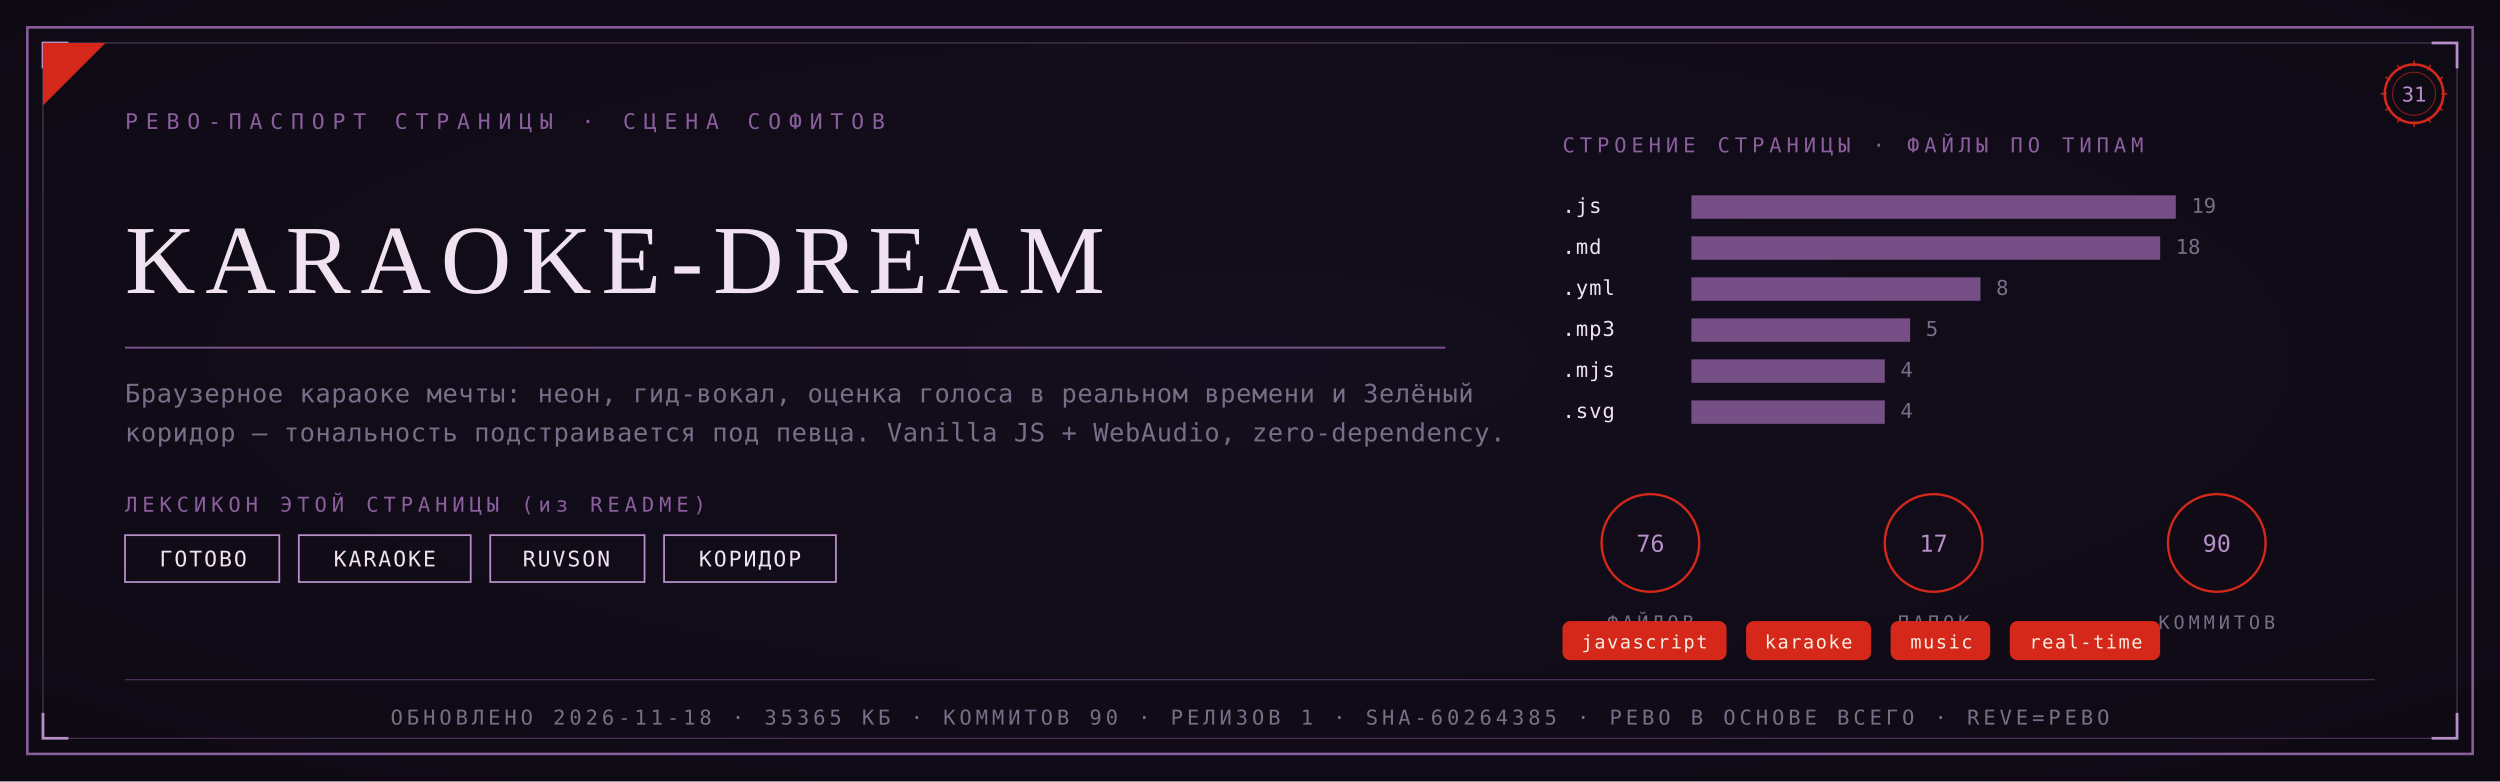
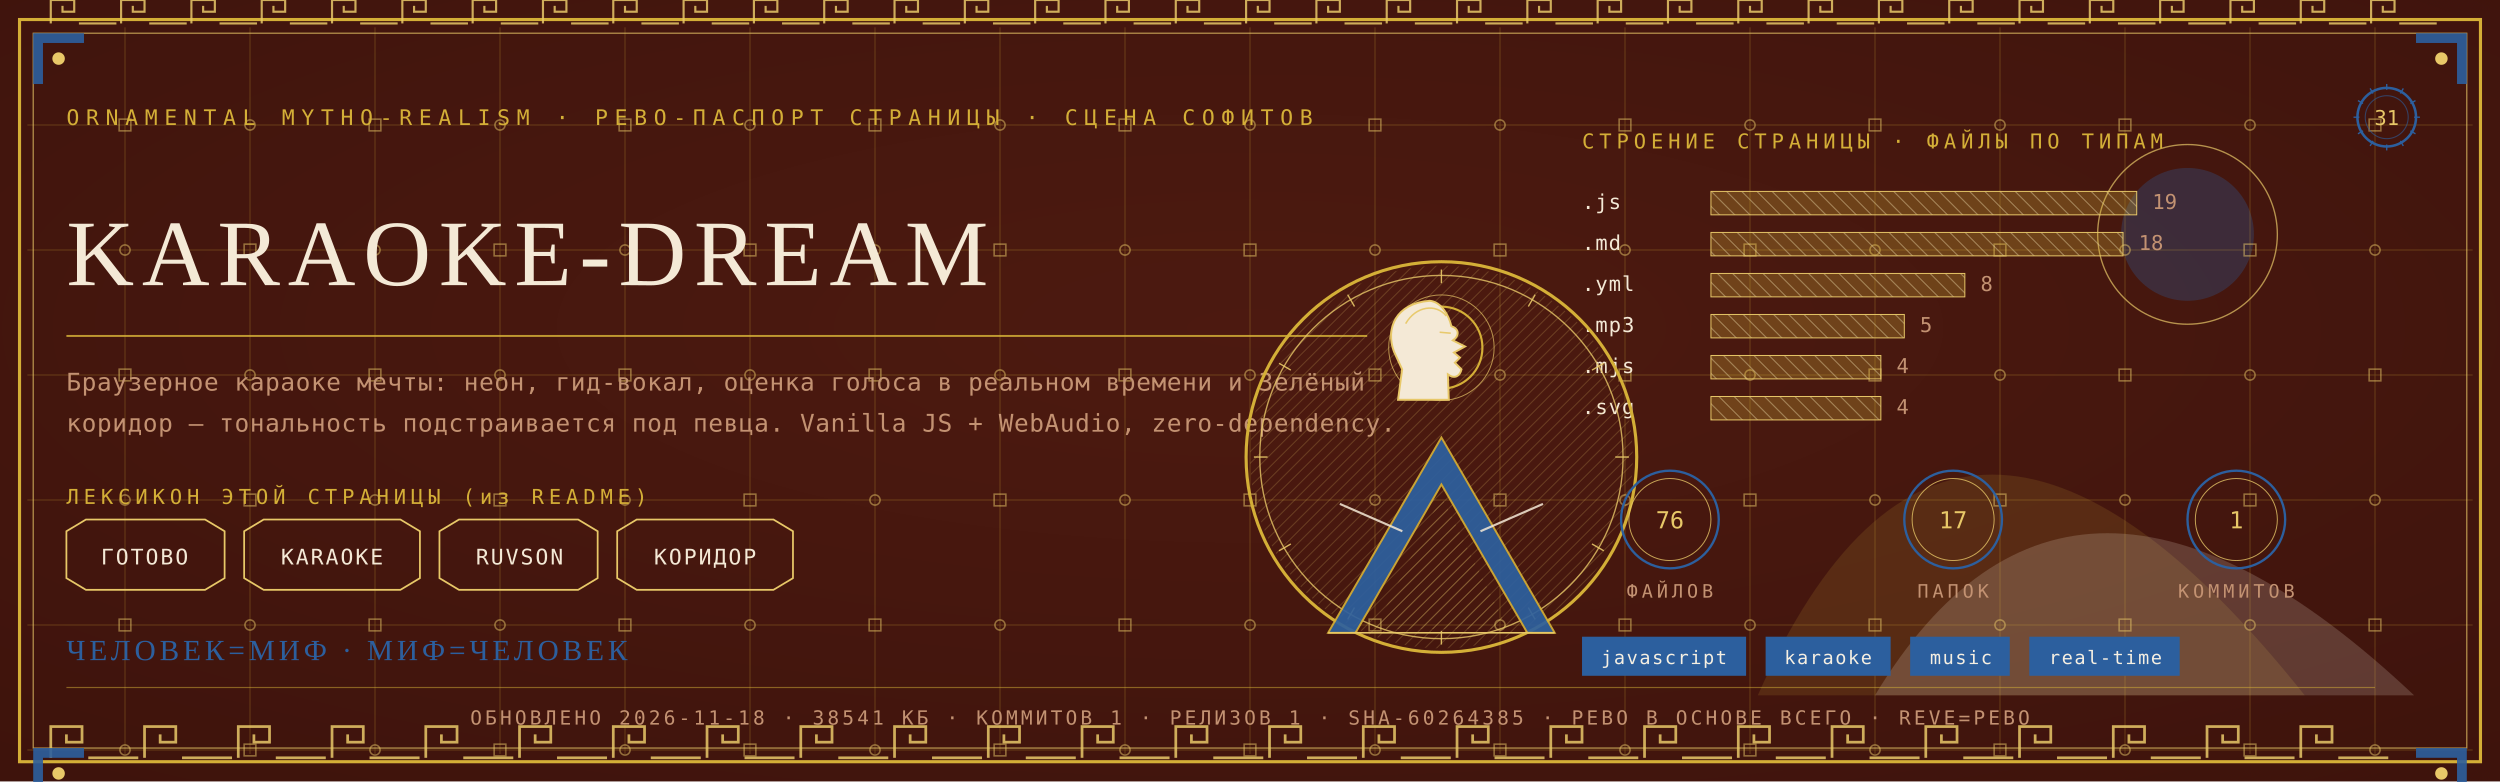
<svg xmlns="http://www.w3.org/2000/svg" viewBox="0 0 1280 400" width="1280" height="400">
  <defs>
-     <radialGradient id="rp31" cx="0.5" cy="0.46" r="1.05">
-       <stop offset="0" stop-color="#140E1E" />
-       <stop offset="1" stop-color="#0B0810" />
+     <radialGradient id="rp31" cx="0.5" cy="0.42" r="1.1">
+       <stop offset="0" stop-color="#4E1A10" />
+       <stop offset="1" stop-color="#38100A" />
    </radialGradient>
+     <pattern id="hatchm" width="4.2" height="4.2" patternUnits="userSpaceOnUse" patternTransform="rotate(45)">
+       <rect width="4.2" height="4.2" fill="none" />
+       <line x1="0" y1="0" x2="0" y2="4.2" stroke="#E8C868" stroke-width="0.5" />
+     </pattern>
+     <pattern id="hatchv" width="5.5" height="5.5" patternUnits="userSpaceOnUse" patternTransform="rotate(-45)">
+       <rect width="5.5" height="5.5" fill="none" />
+       <line x1="0" y1="0" x2="0" y2="5.5" stroke="#F4E9D6" stroke-width="0.5" />
+     </pattern>
  </defs>
-   <rect width="1280" height="400" fill="#0B0810" />
-   <rect width="1280" height="400" fill="url(#rp31)" opacity="0.92" />
-   <rect x="14" y="14" width="1252" height="372" fill="none" stroke="#8B5E9E" stroke-width="1.3" />
-   <rect x="22" y="22" width="1236" height="356" fill="none" stroke="#8B5E9E" stroke-width="0.55" opacity="0.55" />
-   <path d="M 22 35 L 22 22 L 35 22" fill="none" stroke="#B78FC9" stroke-width="1.4" />
-   <path d="M 1258 35 L 1258 22 L 1245 22" fill="none" stroke="#B78FC9" stroke-width="1.4" />
-   <path d="M 22 365 L 22 378 L 35 378" fill="none" stroke="#B78FC9" stroke-width="1.4" />
-   <path d="M 1258 365 L 1258 378 L 1245 378" fill="none" stroke="#B78FC9" stroke-width="1.4" />
-   <path d="M 22 54 L 22 22 L 54 22 Z" fill="#D5281B" />
-   <text x="64" y="66" font-family="'Cascadia Mono', ui-monospace, Consolas, monospace" font-size="11" fill="#8B5E9E" letter-spacing="4">РЕВО-ПАСПОРТ СТРАНИЦЫ · СЦЕНА СОФИТОВ</text>
-   <g transform="translate(1236,48)">
-     <circle r="15" fill="none" stroke="#D5281B" stroke-width="1.3" />
-     <circle r="11" fill="none" stroke="#D5281B" stroke-width="0.55" opacity="0.6" />
-     <text y="4" text-anchor="middle" font-family="'Cascadia Mono', ui-monospace, Consolas, monospace" font-size="10.5" fill="#B78FC9">31</text>
-     <g stroke="#D5281B" stroke-width="0.7">
+   <rect width="1280" height="400" fill="#38100A" />
+   <rect width="1280" height="400" fill="url(#rp31)" opacity="0.94" />
+   <path d="M 900 356 Q 1000 130 1180 356 Z" fill="#D4AF37" opacity="0.14" />
+   <path d="M 960 356 Q 1060 190 1236 356 Z" fill="#F4E9D6" opacity="0.18" />
+   <circle cx="1120" cy="120" r="34" fill="#2C5F9E" opacity="0.30" />
+   <circle cx="1120" cy="120" r="46" fill="none" stroke="#E8C868" stroke-width="0.7" opacity="0.7" />
+   <g stroke="#D4AF37" stroke-width="0.45" opacity="0.30">
+     <line x1="64" y1="14" x2="64" y2="386" />
+     <line x1="128" y1="14" x2="128" y2="386" />
+     <line x1="192" y1="14" x2="192" y2="386" />
+     <line x1="256" y1="14" x2="256" y2="386" />
+     <line x1="320" y1="14" x2="320" y2="386" />
+     <line x1="384" y1="14" x2="384" y2="386" />
+     <line x1="448" y1="14" x2="448" y2="386" />
+     <line x1="512" y1="14" x2="512" y2="386" />
+     <line x1="576" y1="14" x2="576" y2="386" />
+     <line x1="640" y1="14" x2="640" y2="386" />
+     <line x1="704" y1="14" x2="704" y2="386" />
+     <line x1="768" y1="14" x2="768" y2="386" />
+     <line x1="832" y1="14" x2="832" y2="386" />
+     <line x1="896" y1="14" x2="896" y2="386" />
+     <line x1="960" y1="14" x2="960" y2="386" />
+     <line x1="1024" y1="14" x2="1024" y2="386" />
+     <line x1="1088" y1="14" x2="1088" y2="386" />
+     <line x1="1152" y1="14" x2="1152" y2="386" />
+     <line x1="1216" y1="14" x2="1216" y2="386" />
+     <line x1="14" y1="64" x2="1266" y2="64" />
+     <line x1="14" y1="128" x2="1266" y2="128" />
+     <line x1="14" y1="192" x2="1266" y2="192" />
+     <line x1="14" y1="256" x2="1266" y2="256" />
+     <line x1="14" y1="320" x2="1266" y2="320" />
+     <line x1="14" y1="384" x2="1266" y2="384" />
+   </g>
+   <g fill="none" stroke="#E8C868" stroke-width="0.8" opacity="0.5">
+     <rect x="61" y="61" width="6" height="6" />
+     <circle cx="64" cy="128" r="2.6" />
+     <rect x="61" y="189" width="6" height="6" />
+     <circle cx="64" cy="256" r="2.6" />
+     <rect x="61" y="317" width="6" height="6" />
+     <circle cx="64" cy="384" r="2.6" />
+     <circle cx="128" cy="64" r="2.6" />
+     <rect x="125" y="125" width="6" height="6" />
+     <circle cx="128" cy="192" r="2.6" />
+     <rect x="125" y="253" width="6" height="6" />
+     <circle cx="128" cy="320" r="2.6" />
+     <rect x="125" y="381" width="6" height="6" />
+     <rect x="189" y="61" width="6" height="6" />
+     <circle cx="192" cy="128" r="2.6" />
+     <rect x="189" y="189" width="6" height="6" />
+     <circle cx="192" cy="256" r="2.6" />
+     <rect x="189" y="317" width="6" height="6" />
+     <circle cx="192" cy="384" r="2.6" />
+     <circle cx="256" cy="64" r="2.6" />
+     <rect x="253" y="125" width="6" height="6" />
+     <circle cx="256" cy="192" r="2.6" />
+     <rect x="253" y="253" width="6" height="6" />
+     <circle cx="256" cy="320" r="2.6" />
+     <rect x="253" y="381" width="6" height="6" />
+     <rect x="317" y="61" width="6" height="6" />
+     <circle cx="320" cy="128" r="2.6" />
+     <rect x="317" y="189" width="6" height="6" />
+     <circle cx="320" cy="256" r="2.6" />
+     <rect x="317" y="317" width="6" height="6" />
+     <circle cx="320" cy="384" r="2.6" />
+     <circle cx="384" cy="64" r="2.6" />
+     <rect x="381" y="125" width="6" height="6" />
+     <circle cx="384" cy="192" r="2.6" />
+     <rect x="381" y="253" width="6" height="6" />
+     <circle cx="384" cy="320" r="2.6" />
+     <rect x="381" y="381" width="6" height="6" />
+     <rect x="445" y="61" width="6" height="6" />
+     <circle cx="448" cy="128" r="2.6" />
+     <rect x="445" y="189" width="6" height="6" />
+     <circle cx="448" cy="256" r="2.6" />
+     <rect x="445" y="317" width="6" height="6" />
+     <circle cx="448" cy="384" r="2.6" />
+     <circle cx="512" cy="64" r="2.6" />
+     <rect x="509" y="125" width="6" height="6" />
+     <circle cx="512" cy="192" r="2.6" />
+     <rect x="509" y="253" width="6" height="6" />
+     <circle cx="512" cy="320" r="2.6" />
+     <rect x="509" y="381" width="6" height="6" />
+     <rect x="573" y="61" width="6" height="6" />
+     <circle cx="576" cy="128" r="2.6" />
+     <rect x="573" y="189" width="6" height="6" />
+     <circle cx="576" cy="256" r="2.6" />
+     <rect x="573" y="317" width="6" height="6" />
+     <circle cx="576" cy="384" r="2.6" />
+     <circle cx="640" cy="64" r="2.6" />
+     <rect x="637" y="125" width="6" height="6" />
+     <circle cx="640" cy="192" r="2.6" />
+     <rect x="637" y="253" width="6" height="6" />
+     <circle cx="640" cy="320" r="2.6" />
+     <rect x="637" y="381" width="6" height="6" />
+     <rect x="701" y="61" width="6" height="6" />
+     <circle cx="704" cy="128" r="2.6" />
+     <rect x="701" y="189" width="6" height="6" />
+     <circle cx="704" cy="256" r="2.6" />
+     <rect x="701" y="317" width="6" height="6" />
+     <circle cx="704" cy="384" r="2.6" />
+     <circle cx="768" cy="64" r="2.6" />
+     <rect x="765" y="125" width="6" height="6" />
+     <circle cx="768" cy="192" r="2.6" />
+     <rect x="765" y="253" width="6" height="6" />
+     <circle cx="768" cy="320" r="2.6" />
+     <rect x="765" y="381" width="6" height="6" />
+     <rect x="829" y="61" width="6" height="6" />
+     <circle cx="832" cy="128" r="2.6" />
+     <rect x="829" y="189" width="6" height="6" />
+     <circle cx="832" cy="256" r="2.6" />
+     <rect x="829" y="317" width="6" height="6" />
+     <circle cx="832" cy="384" r="2.6" />
+     <circle cx="896" cy="64" r="2.6" />
+     <rect x="893" y="125" width="6" height="6" />
+     <circle cx="896" cy="192" r="2.6" />
+     <rect x="893" y="253" width="6" height="6" />
+     <circle cx="896" cy="320" r="2.6" />
+     <rect x="893" y="381" width="6" height="6" />
+     <rect x="957" y="61" width="6" height="6" />
+     <circle cx="960" cy="128" r="2.6" />
+     <rect x="957" y="189" width="6" height="6" />
+     <circle cx="960" cy="256" r="2.6" />
+     <rect x="957" y="317" width="6" height="6" />
+     <circle cx="960" cy="384" r="2.6" />
+     <circle cx="1024" cy="64" r="2.6" />
+     <rect x="1021" y="125" width="6" height="6" />
+     <circle cx="1024" cy="192" r="2.6" />
+     <rect x="1021" y="253" width="6" height="6" />
+     <circle cx="1024" cy="320" r="2.6" />
+     <rect x="1021" y="381" width="6" height="6" />
+     <rect x="1085" y="61" width="6" height="6" />
+     <circle cx="1088" cy="128" r="2.6" />
+     <rect x="1085" y="189" width="6" height="6" />
+     <circle cx="1088" cy="256" r="2.6" />
+     <rect x="1085" y="317" width="6" height="6" />
+     <circle cx="1088" cy="384" r="2.6" />
+     <circle cx="1152" cy="64" r="2.6" />
+     <rect x="1149" y="125" width="6" height="6" />
+     <circle cx="1152" cy="192" r="2.6" />
+     <rect x="1149" y="253" width="6" height="6" />
+     <circle cx="1152" cy="320" r="2.6" />
+     <rect x="1149" y="381" width="6" height="6" />
+     <rect x="1213" y="61" width="6" height="6" />
+     <circle cx="1216" cy="128" r="2.6" />
+     <rect x="1213" y="189" width="6" height="6" />
+     <circle cx="1216" cy="256" r="2.6" />
+     <rect x="1213" y="317" width="6" height="6" />
+     <circle cx="1216" cy="384" r="2.6" />
+   </g>
+   <rect x="10" y="10" width="1260" height="380" fill="none" stroke="#D4AF37" stroke-width="1.6" />
+   <rect x="17" y="17" width="1246" height="366" fill="none" stroke="#E8C868" stroke-width="0.6" opacity="0.75" />
+   <g fill="none" stroke="#E8C868" stroke-width="1.4" opacity="0.85">
+     <path d="M 26 388 L 26 372 L 42 372 L 42 380.0 L 34.0 380.0 L 34.0 376.0" />
+     <line x1="45.2" y1="388" x2="70.8" y2="388" />
+     <path d="M 74 388 L 74 372 L 90 372 L 90 380.0 L 82.0 380.0 L 82.0 376.0" />
+     <line x1="93.2" y1="388" x2="118.8" y2="388" />
+     <path d="M 122 388 L 122 372 L 138 372 L 138 380.0 L 130.0 380.0 L 130.0 376.0" />
+     <line x1="141.2" y1="388" x2="166.8" y2="388" />
+     <path d="M 170 388 L 170 372 L 186 372 L 186 380.0 L 178.0 380.0 L 178.0 376.0" />
+     <line x1="189.2" y1="388" x2="214.8" y2="388" />
+     <path d="M 218 388 L 218 372 L 234 372 L 234 380.0 L 226.0 380.0 L 226.0 376.0" />
+     <line x1="237.2" y1="388" x2="262.8" y2="388" />
+     <path d="M 266 388 L 266 372 L 282 372 L 282 380.0 L 274.0 380.0 L 274.0 376.0" />
+     <line x1="285.2" y1="388" x2="310.8" y2="388" />
+     <path d="M 314 388 L 314 372 L 330 372 L 330 380.0 L 322.0 380.0 L 322.0 376.0" />
+     <line x1="333.2" y1="388" x2="358.8" y2="388" />
+     <path d="M 362 388 L 362 372 L 378 372 L 378 380.0 L 370.0 380.0 L 370.0 376.0" />
+     <line x1="381.2" y1="388" x2="406.8" y2="388" />
+     <path d="M 410 388 L 410 372 L 426 372 L 426 380.0 L 418.0 380.0 L 418.0 376.0" />
+     <line x1="429.2" y1="388" x2="454.8" y2="388" />
+     <path d="M 458 388 L 458 372 L 474 372 L 474 380.0 L 466.0 380.0 L 466.0 376.0" />
+     <line x1="477.2" y1="388" x2="502.8" y2="388" />
+     <path d="M 506 388 L 506 372 L 522 372 L 522 380.0 L 514.0 380.0 L 514.0 376.0" />
+     <line x1="525.2" y1="388" x2="550.8" y2="388" />
+     <path d="M 554 388 L 554 372 L 570 372 L 570 380.0 L 562.0 380.0 L 562.0 376.0" />
+     <line x1="573.2" y1="388" x2="598.8" y2="388" />
+     <path d="M 602 388 L 602 372 L 618 372 L 618 380.0 L 610.0 380.0 L 610.0 376.0" />
+     <line x1="621.2" y1="388" x2="646.8" y2="388" />
+     <path d="M 650 388 L 650 372 L 666 372 L 666 380.0 L 658.0 380.0 L 658.0 376.0" />
+     <line x1="669.2" y1="388" x2="694.8" y2="388" />
+     <path d="M 698 388 L 698 372 L 714 372 L 714 380.0 L 706.0 380.0 L 706.0 376.0" />
+     <line x1="717.2" y1="388" x2="742.8" y2="388" />
+     <path d="M 746 388 L 746 372 L 762 372 L 762 380.0 L 754.0 380.0 L 754.0 376.0" />
+     <line x1="765.2" y1="388" x2="790.8" y2="388" />
+     <path d="M 794 388 L 794 372 L 810 372 L 810 380.0 L 802.0 380.0 L 802.0 376.0" />
+     <line x1="813.2" y1="388" x2="838.8" y2="388" />
+     <path d="M 842 388 L 842 372 L 858 372 L 858 380.0 L 850.0 380.0 L 850.0 376.0" />
+     <line x1="861.2" y1="388" x2="886.8" y2="388" />
+     <path d="M 890 388 L 890 372 L 906 372 L 906 380.0 L 898.0 380.0 L 898.0 376.0" />
+     <line x1="909.2" y1="388" x2="934.8" y2="388" />
+     <path d="M 938 388 L 938 372 L 954 372 L 954 380.0 L 946.0 380.0 L 946.0 376.0" />
+     <line x1="957.2" y1="388" x2="982.8" y2="388" />
+     <path d="M 986 388 L 986 372 L 1002 372 L 1002 380.0 L 994.0 380.0 L 994.0 376.0" />
+     <line x1="1005.2" y1="388" x2="1030.8" y2="388" />
+     <path d="M 1034 388 L 1034 372 L 1050 372 L 1050 380.0 L 1042.0 380.0 L 1042.0 376.0" />
+     <line x1="1053.2" y1="388" x2="1078.8" y2="388" />
+     <path d="M 1082 388 L 1082 372 L 1098 372 L 1098 380.0 L 1090.0 380.0 L 1090.0 376.0" />
+     <line x1="1101.2" y1="388" x2="1126.8" y2="388" />
+     <path d="M 1130 388 L 1130 372 L 1146 372 L 1146 380.0 L 1138.0 380.0 L 1138.0 376.0" />
+     <line x1="1149.2" y1="388" x2="1174.8" y2="388" />
+     <path d="M 1178 388 L 1178 372 L 1194 372 L 1194 380.0 L 1186.0 380.0 L 1186.0 376.0" />
+     <line x1="1197.2" y1="388" x2="1222.8" y2="388" />
+   </g>
+   <g fill="none" stroke="#E8C868" stroke-width="1.1" opacity="0.85">
+     <path d="M 26 12 L 26 0 L 38 0 L 38 6.0 L 32.0 6.0 L 32.0 3.0" />
+     <line x1="40.4" y1="12" x2="59.6" y2="12" />
+     <path d="M 62 12 L 62 0 L 74 0 L 74 6.0 L 68.0 6.0 L 68.0 3.0" />
+     <line x1="76.4" y1="12" x2="95.6" y2="12" />
+     <path d="M 98 12 L 98 0 L 110 0 L 110 6.0 L 104.0 6.0 L 104.0 3.0" />
+     <line x1="112.4" y1="12" x2="131.6" y2="12" />
+     <path d="M 134 12 L 134 0 L 146 0 L 146 6.0 L 140.0 6.0 L 140.0 3.0" />
+     <line x1="148.4" y1="12" x2="167.6" y2="12" />
+     <path d="M 170 12 L 170 0 L 182 0 L 182 6.0 L 176.0 6.0 L 176.0 3.0" />
+     <line x1="184.4" y1="12" x2="203.6" y2="12" />
+     <path d="M 206 12 L 206 0 L 218 0 L 218 6.0 L 212.0 6.0 L 212.0 3.0" />
+     <line x1="220.4" y1="12" x2="239.6" y2="12" />
+     <path d="M 242 12 L 242 0 L 254 0 L 254 6.0 L 248.0 6.0 L 248.0 3.0" />
+     <line x1="256.4" y1="12" x2="275.6" y2="12" />
+     <path d="M 278 12 L 278 0 L 290 0 L 290 6.0 L 284.0 6.0 L 284.0 3.0" />
+     <line x1="292.4" y1="12" x2="311.6" y2="12" />
+     <path d="M 314 12 L 314 0 L 326 0 L 326 6.0 L 320.0 6.0 L 320.0 3.0" />
+     <line x1="328.4" y1="12" x2="347.6" y2="12" />
+     <path d="M 350 12 L 350 0 L 362 0 L 362 6.0 L 356.0 6.0 L 356.0 3.0" />
+     <line x1="364.4" y1="12" x2="383.6" y2="12" />
+     <path d="M 386 12 L 386 0 L 398 0 L 398 6.0 L 392.0 6.0 L 392.0 3.0" />
+     <line x1="400.4" y1="12" x2="419.6" y2="12" />
+     <path d="M 422 12 L 422 0 L 434 0 L 434 6.0 L 428.0 6.0 L 428.0 3.0" />
+     <line x1="436.4" y1="12" x2="455.6" y2="12" />
+     <path d="M 458 12 L 458 0 L 470 0 L 470 6.0 L 464.0 6.0 L 464.0 3.0" />
+     <line x1="472.4" y1="12" x2="491.6" y2="12" />
+     <path d="M 494 12 L 494 0 L 506 0 L 506 6.0 L 500.0 6.0 L 500.0 3.0" />
+     <line x1="508.4" y1="12" x2="527.6" y2="12" />
+     <path d="M 530 12 L 530 0 L 542 0 L 542 6.0 L 536.0 6.0 L 536.0 3.0" />
+     <line x1="544.4" y1="12" x2="563.6" y2="12" />
+     <path d="M 566 12 L 566 0 L 578 0 L 578 6.0 L 572.0 6.0 L 572.0 3.0" />
+     <line x1="580.4" y1="12" x2="599.6" y2="12" />
+     <path d="M 602 12 L 602 0 L 614 0 L 614 6.0 L 608.0 6.0 L 608.0 3.0" />
+     <line x1="616.4" y1="12" x2="635.6" y2="12" />
+     <path d="M 638 12 L 638 0 L 650 0 L 650 6.0 L 644.0 6.0 L 644.0 3.0" />
+     <line x1="652.4" y1="12" x2="671.6" y2="12" />
+     <path d="M 674 12 L 674 0 L 686 0 L 686 6.0 L 680.0 6.0 L 680.0 3.0" />
+     <line x1="688.4" y1="12" x2="707.6" y2="12" />
+     <path d="M 710 12 L 710 0 L 722 0 L 722 6.0 L 716.0 6.0 L 716.0 3.0" />
+     <line x1="724.4" y1="12" x2="743.6" y2="12" />
+     <path d="M 746 12 L 746 0 L 758 0 L 758 6.0 L 752.0 6.0 L 752.0 3.0" />
+     <line x1="760.4" y1="12" x2="779.6" y2="12" />
+     <path d="M 782 12 L 782 0 L 794 0 L 794 6.0 L 788.0 6.0 L 788.0 3.0" />
+     <line x1="796.4" y1="12" x2="815.6" y2="12" />
+     <path d="M 818 12 L 818 0 L 830 0 L 830 6.0 L 824.0 6.0 L 824.0 3.0" />
+     <line x1="832.4" y1="12" x2="851.6" y2="12" />
+     <path d="M 854 12 L 854 0 L 866 0 L 866 6.0 L 860.0 6.0 L 860.0 3.0" />
+     <line x1="868.4" y1="12" x2="887.6" y2="12" />
+     <path d="M 890 12 L 890 0 L 902 0 L 902 6.0 L 896.0 6.0 L 896.0 3.0" />
+     <line x1="904.4" y1="12" x2="923.6" y2="12" />
+     <path d="M 926 12 L 926 0 L 938 0 L 938 6.0 L 932.0 6.0 L 932.0 3.0" />
+     <line x1="940.4" y1="12" x2="959.6" y2="12" />
+     <path d="M 962 12 L 962 0 L 974 0 L 974 6.0 L 968.0 6.0 L 968.0 3.0" />
+     <line x1="976.4" y1="12" x2="995.6" y2="12" />
+     <path d="M 998 12 L 998 0 L 1010 0 L 1010 6.0 L 1004.0 6.0 L 1004.0 3.0" />
+     <line x1="1012.4" y1="12" x2="1031.6" y2="12" />
+     <path d="M 1034 12 L 1034 0 L 1046 0 L 1046 6.0 L 1040.0 6.0 L 1040.0 3.0" />
+     <line x1="1048.4" y1="12" x2="1067.6" y2="12" />
+     <path d="M 1070 12 L 1070 0 L 1082 0 L 1082 6.0 L 1076.0 6.0 L 1076.0 3.0" />
+     <line x1="1084.4" y1="12" x2="1103.6" y2="12" />
+     <path d="M 1106 12 L 1106 0 L 1118 0 L 1118 6.0 L 1112.0 6.0 L 1112.0 3.0" />
+     <line x1="1120.4" y1="12" x2="1139.6" y2="12" />
+     <path d="M 1142 12 L 1142 0 L 1154 0 L 1154 6.0 L 1148.0 6.0 L 1148.0 3.0" />
+     <line x1="1156.4" y1="12" x2="1175.6" y2="12" />
+     <path d="M 1178 12 L 1178 0 L 1190 0 L 1190 6.0 L 1184.0 6.0 L 1184.0 3.0" />
+     <line x1="1192.4" y1="12" x2="1211.6" y2="12" />
+     <path d="M 1214 12 L 1214 0 L 1226 0 L 1226 6.0 L 1220.0 6.0 L 1220.0 3.0" />
+     <line x1="1228.4" y1="12" x2="1247.6" y2="12" />
+   </g>
+   <g transform="translate(17,17) scale(1,1)">
+     <path d="M 0 0 L 26 0 L 26 5 L 5 5 L 5 26 L 0 26 Z" fill="#2C5F9E" opacity="0.9" />
+     <circle cx="13" cy="13" r="3.2" fill="#E8C868" />
+   </g>
+   <g transform="translate(1263,17) scale(-1,1)">
+     <path d="M 0 0 L 26 0 L 26 5 L 5 5 L 5 26 L 0 26 Z" fill="#2C5F9E" opacity="0.9" />
+     <circle cx="13" cy="13" r="3.2" fill="#E8C868" />
+   </g>
+   <g transform="translate(17,383) scale(1,1)">
+     <path d="M 0 0 L 26 0 L 26 5 L 5 5 L 5 26 L 0 26 Z" fill="#2C5F9E" opacity="0.9" />
+     <circle cx="13" cy="13" r="3.2" fill="#E8C868" />
+   </g>
+   <g transform="translate(1263,383) scale(-1,1)">
+     <path d="M 0 0 L 26 0 L 26 5 L 5 5 L 5 26 L 0 26 Z" fill="#2C5F9E" opacity="0.9" />
+     <circle cx="13" cy="13" r="3.2" fill="#E8C868" />
+   </g>
+   <text x="34" y="64" font-family="'Cascadia Mono', ui-monospace, Consolas, monospace" font-size="11" fill="#D4AF37" letter-spacing="3.4">ORNAMENTAL MYTHO-REALISM · РЕВО-ПАСПОРТ СТРАНИЦЫ · СЦЕНА СОФИТОВ</text>
+   <g transform="translate(1222,60)">
+     <circle r="15" fill="none" stroke="#2C5F9E" stroke-width="1.3" />
+     <circle r="11" fill="none" stroke="#2C5F9E" stroke-width="0.55" opacity="0.6" />
+     <text y="4" text-anchor="middle" font-family="'Cascadia Mono', ui-monospace, Consolas, monospace" font-size="10.5" fill="#E8C868">31</text>
+     <g stroke="#2C5F9E" stroke-width="0.7">
      <line x1="0" y1="-17" x2="0" y2="-14" transform="rotate(0)" />
      <line x1="0" y1="-17" x2="0" y2="-14" transform="rotate(30)" />
      <line x1="0" y1="-17" x2="0" y2="-14" transform="rotate(60)" />
      <line x1="0" y1="-17" x2="0" y2="-14" transform="rotate(90)" />
      <line x1="0" y1="-17" x2="0" y2="-14" transform="rotate(120)" />
      <line x1="0" y1="-17" x2="0" y2="-14" transform="rotate(150)" />
      <line x1="0" y1="-17" x2="0" y2="-14" transform="rotate(180)" />
      <line x1="0" y1="-17" x2="0" y2="-14" transform="rotate(210)" />
      <line x1="0" y1="-17" x2="0" y2="-14" transform="rotate(240)" />
      <line x1="0" y1="-17" x2="0" y2="-14" transform="rotate(270)" />
      <line x1="0" y1="-17" x2="0" y2="-14" transform="rotate(300)" />
      <line x1="0" y1="-17" x2="0" y2="-14" transform="rotate(330)" />
    </g>
  </g>
-   <text x="64" y="150" font-family="Georgia, 'Times New Roman', serif" font-size="50.0" fill="#F0E2F0" letter-spacing="5">KARAOKE-DREAM</text>
-   <line x1="64" y1="178" x2="740" y2="178" stroke="#8B5E9E" stroke-width="1" opacity="0.85" />
-   <text x="64" y="206" font-family="'Cascadia Mono', ui-monospace, Consolas, monospace" font-size="13" fill="#776E88" letter-spacing="0.3">Браузерное караоке мечты: неон, гид-вокал, оценка голоса в реальном времени и Зелёный</text>
-   <text x="64" y="226" font-family="'Cascadia Mono', ui-monospace, Consolas, monospace" font-size="13" fill="#776E88" letter-spacing="0.3">коридор — тональность подстраивается под певца. Vanilla JS + WebAudio, zero-dependency.</text>
-   <text x="64" y="262" font-family="'Cascadia Mono', ui-monospace, Consolas, monospace" font-size="10.5" fill="#8B5E9E" letter-spacing="2.5">ЛЕКСИКОН ЭТОЙ СТРАНИЦЫ (из README)</text>
-   <rect x="64" y="274" width="79" height="24" fill="none" stroke="#B78FC9" stroke-width="0.9" />
-   <text x="104" y="290" text-anchor="middle" font-family="'Cascadia Mono', ui-monospace, Consolas, monospace" font-size="11" fill="#F0E2F0" letter-spacing="1">ГОТОВО</text>
-   <rect x="153" y="274" width="88" height="24" fill="none" stroke="#B78FC9" stroke-width="0.9" />
-   <text x="197" y="290" text-anchor="middle" font-family="'Cascadia Mono', ui-monospace, Consolas, monospace" font-size="11" fill="#F0E2F0" letter-spacing="1">KARAOKE</text>
-   <rect x="251" y="274" width="79" height="24" fill="none" stroke="#B78FC9" stroke-width="0.9" />
-   <text x="290" y="290" text-anchor="middle" font-family="'Cascadia Mono', ui-monospace, Consolas, monospace" font-size="11" fill="#F0E2F0" letter-spacing="1">RUVSON</text>
-   <rect x="340" y="274" width="88" height="24" fill="none" stroke="#B78FC9" stroke-width="0.9" />
-   <text x="384" y="290" text-anchor="middle" font-family="'Cascadia Mono', ui-monospace, Consolas, monospace" font-size="11" fill="#F0E2F0" letter-spacing="1">КОРИДОР</text>
-   <text x="800" y="78" font-family="'Cascadia Mono', ui-monospace, Consolas, monospace" font-size="10.5" fill="#8B5E9E" letter-spacing="2.5">СТРОЕНИЕ СТРАНИЦЫ · ФАЙЛЫ ПО ТИПАМ</text>
-   <text x="800" y="109" font-family="'Cascadia Mono', ui-monospace, Consolas, monospace" font-size="10.5" fill="#F0E2F0" letter-spacing="0.5">.js</text>
-   <rect x="866" y="100" width="248" height="12" fill="#8B5E9E" opacity="0.82" />
-   <text x="1122" y="109" font-family="'Cascadia Mono', ui-monospace, Consolas, monospace" font-size="10.5" fill="#776E88">19</text>
-   <text x="800" y="130" font-family="'Cascadia Mono', ui-monospace, Consolas, monospace" font-size="10.5" fill="#F0E2F0" letter-spacing="0.5">.md</text>
-   <rect x="866" y="121" width="240" height="12" fill="#8B5E9E" opacity="0.82" />
-   <text x="1114" y="130" font-family="'Cascadia Mono', ui-monospace, Consolas, monospace" font-size="10.5" fill="#776E88">18</text>
-   <text x="800" y="151" font-family="'Cascadia Mono', ui-monospace, Consolas, monospace" font-size="10.5" fill="#F0E2F0" letter-spacing="0.5">.yml</text>
-   <rect x="866" y="142" width="148" height="12" fill="#8B5E9E" opacity="0.82" />
-   <text x="1022" y="151" font-family="'Cascadia Mono', ui-monospace, Consolas, monospace" font-size="10.5" fill="#776E88">8</text>
-   <text x="800" y="172" font-family="'Cascadia Mono', ui-monospace, Consolas, monospace" font-size="10.5" fill="#F0E2F0" letter-spacing="0.5">.mp3</text>
-   <rect x="866" y="163" width="112" height="12" fill="#8B5E9E" opacity="0.82" />
-   <text x="986" y="172" font-family="'Cascadia Mono', ui-monospace, Consolas, monospace" font-size="10.5" fill="#776E88">5</text>
-   <text x="800" y="193" font-family="'Cascadia Mono', ui-monospace, Consolas, monospace" font-size="10.5" fill="#F0E2F0" letter-spacing="0.5">.mjs</text>
-   <rect x="866" y="184" width="99" height="12" fill="#8B5E9E" opacity="0.82" />
-   <text x="973" y="193" font-family="'Cascadia Mono', ui-monospace, Consolas, monospace" font-size="10.5" fill="#776E88">4</text>
-   <text x="800" y="214" font-family="'Cascadia Mono', ui-monospace, Consolas, monospace" font-size="10.5" fill="#F0E2F0" letter-spacing="0.5">.svg</text>
-   <rect x="866" y="205" width="99" height="12" fill="#8B5E9E" opacity="0.82" />
-   <text x="973" y="214" font-family="'Cascadia Mono', ui-monospace, Consolas, monospace" font-size="10.5" fill="#776E88">4</text>
-   <g transform="translate(845,278)">
-     <circle r="25" fill="none" stroke="#D5281B" stroke-width="1.2" />
-     <text y="4.5" text-anchor="middle" font-family="'Cascadia Mono', ui-monospace, Consolas, monospace" font-size="12" fill="#B78FC9">76</text>
-     <text y="44" text-anchor="middle" font-family="'Cascadia Mono', ui-monospace, Consolas, monospace" font-size="9.5" fill="#776E88" letter-spacing="2">ФАЙЛОВ</text>
-   </g>
-   <g transform="translate(990,278)">
-     <circle r="25" fill="none" stroke="#D5281B" stroke-width="1.2" />
-     <text y="4.5" text-anchor="middle" font-family="'Cascadia Mono', ui-monospace, Consolas, monospace" font-size="12" fill="#B78FC9">17</text>
-     <text y="44" text-anchor="middle" font-family="'Cascadia Mono', ui-monospace, Consolas, monospace" font-size="9.5" fill="#776E88" letter-spacing="2">ПАПОК</text>
-   </g>
-   <g transform="translate(1135,278)">
-     <circle r="25" fill="none" stroke="#D5281B" stroke-width="1.2" />
-     <text y="4.5" text-anchor="middle" font-family="'Cascadia Mono', ui-monospace, Consolas, monospace" font-size="12" fill="#B78FC9">90</text>
-     <text y="44" text-anchor="middle" font-family="'Cascadia Mono', ui-monospace, Consolas, monospace" font-size="9.5" fill="#776E88" letter-spacing="2">КОММИТОВ</text>
-   </g>
-   <rect x="800" y="318" rx="4" width="84" height="20" fill="#D5281B" />
-   <text x="842" y="332" text-anchor="middle" font-family="'Cascadia Mono', ui-monospace, Consolas, monospace" font-size="9.5" fill="#F5EFE2" letter-spacing="0.8">javascript</text>
-   <rect x="894" y="318" rx="4" width="64" height="20" fill="#D5281B" />
-   <text x="926" y="332" text-anchor="middle" font-family="'Cascadia Mono', ui-monospace, Consolas, monospace" font-size="9.5" fill="#F5EFE2" letter-spacing="0.8">karaoke</text>
-   <rect x="968" y="318" rx="4" width="51" height="20" fill="#D5281B" />
-   <text x="994" y="332" text-anchor="middle" font-family="'Cascadia Mono', ui-monospace, Consolas, monospace" font-size="9.5" fill="#F5EFE2" letter-spacing="0.8">music</text>
-   <rect x="1029" y="318" rx="4" width="77" height="20" fill="#D5281B" />
-   <text x="1068" y="332" text-anchor="middle" font-family="'Cascadia Mono', ui-monospace, Consolas, monospace" font-size="9.5" fill="#F5EFE2" letter-spacing="0.8">real-time</text>
-   <line x1="64" y1="348" x2="1216" y2="348" stroke="#8B5E9E" stroke-width="0.6" opacity="0.5" />
-   <text x="640" y="371" text-anchor="middle" font-family="'Cascadia Mono', ui-monospace, Consolas, monospace" font-size="10.5" fill="#776E88" letter-spacing="2">ОБНОВЛЕНО 2026-11-18 · 35365 КБ · КОММИТОВ 90 · РЕЛИЗОВ 1 · SHA-60264385 · РЕВО В ОСНОВЕ ВСЕГО · REVE=РЕВО</text>
+   <text x="34" y="146" font-family="Georgia, 'Times New Roman', serif" font-size="48.0" fill="#F4E9D6" letter-spacing="4">KARAOKE-DREAM</text>
+   <line x1="34" y1="172" x2="700" y2="172" stroke="#D4AF37" stroke-width="1" opacity="0.85" />
+   <text x="34" y="200" font-family="'Cascadia Mono', ui-monospace, Consolas, monospace" font-size="12.5" fill="#C39272" letter-spacing="0.3">Браузерное караоке мечты: неон, гид-вокал, оценка голоса в реальном времени и Зелёный</text>
+   <text x="34" y="221" font-family="'Cascadia Mono', ui-monospace, Consolas, monospace" font-size="12.5" fill="#C39272" letter-spacing="0.3">коридор — тональность подстраивается под певца. Vanilla JS + WebAudio, zero-dependency.</text>
+   <text x="34" y="258" font-family="'Cascadia Mono', ui-monospace, Consolas, monospace" font-size="10.5" fill="#D4AF37" letter-spacing="2.5">ЛЕКСИКОН ЭТОЙ СТРАНИЦЫ (из README)</text>
+   <path d="M 34 272 L 44 266 L 105 266 L 115 272 L 115 296 L 105 302 L 44 302 L 34 296 Z" fill="none" stroke="#E8C868" stroke-width="0.9" />
+   <text x="74" y="289" text-anchor="middle" font-family="'Cascadia Mono', ui-monospace, Consolas, monospace" font-size="11" fill="#F4E9D6" letter-spacing="1">ГОТОВО</text>
+   <path d="M 125 272 L 135 266 L 205 266 L 215 272 L 215 296 L 205 302 L 135 302 L 125 296 Z" fill="none" stroke="#E8C868" stroke-width="0.9" />
+   <text x="170" y="289" text-anchor="middle" font-family="'Cascadia Mono', ui-monospace, Consolas, monospace" font-size="11" fill="#F4E9D6" letter-spacing="1">KARAOKE</text>
+   <path d="M 225 272 L 235 266 L 296 266 L 306 272 L 306 296 L 296 302 L 235 302 L 225 296 Z" fill="none" stroke="#E8C868" stroke-width="0.9" />
+   <text x="266" y="289" text-anchor="middle" font-family="'Cascadia Mono', ui-monospace, Consolas, monospace" font-size="11" fill="#F4E9D6" letter-spacing="1">RUVSON</text>
+   <path d="M 316 272 L 326 266 L 396 266 L 406 272 L 406 296 L 396 302 L 326 302 L 316 296 Z" fill="none" stroke="#E8C868" stroke-width="0.9" />
+   <text x="361" y="289" text-anchor="middle" font-family="'Cascadia Mono', ui-monospace, Consolas, monospace" font-size="11" fill="#F4E9D6" letter-spacing="1">КОРИДОР</text>
+   <text x="810" y="76" font-family="'Cascadia Mono', ui-monospace, Consolas, monospace" font-size="10.5" fill="#D4AF37" letter-spacing="2.5">СТРОЕНИЕ СТРАНИЦЫ · ФАЙЛЫ ПО ТИПАМ</text>
+   <text x="810" y="107" font-family="'Cascadia Mono', ui-monospace, Consolas, monospace" font-size="10.5" fill="#F4E9D6" letter-spacing="0.5">.js</text>
+   <rect x="876" y="98" width="218" height="12" fill="url(#hatchv)" opacity="0.9" />
+   <rect x="876" y="98" width="218" height="12" fill="#D4AF37" opacity="0.28" />
+   <rect x="876" y="98" width="218" height="12" fill="none" stroke="#E8C868" stroke-width="0.5" />
+   <text x="1102" y="107" font-family="'Cascadia Mono', ui-monospace, Consolas, monospace" font-size="10.5" fill="#C39272">19</text>
+   <text x="810" y="128" font-family="'Cascadia Mono', ui-monospace, Consolas, monospace" font-size="10.5" fill="#F4E9D6" letter-spacing="0.5">.md</text>
+   <rect x="876" y="119" width="211" height="12" fill="url(#hatchv)" opacity="0.9" />
+   <rect x="876" y="119" width="211" height="12" fill="#D4AF37" opacity="0.28" />
+   <rect x="876" y="119" width="211" height="12" fill="none" stroke="#E8C868" stroke-width="0.5" />
+   <text x="1095" y="128" font-family="'Cascadia Mono', ui-monospace, Consolas, monospace" font-size="10.5" fill="#C39272">18</text>
+   <text x="810" y="149" font-family="'Cascadia Mono', ui-monospace, Consolas, monospace" font-size="10.5" fill="#F4E9D6" letter-spacing="0.5">.yml</text>
+   <rect x="876" y="140" width="130" height="12" fill="url(#hatchv)" opacity="0.9" />
+   <rect x="876" y="140" width="130" height="12" fill="#D4AF37" opacity="0.28" />
+   <rect x="876" y="140" width="130" height="12" fill="none" stroke="#E8C868" stroke-width="0.5" />
+   <text x="1014" y="149" font-family="'Cascadia Mono', ui-monospace, Consolas, monospace" font-size="10.5" fill="#C39272">8</text>
+   <text x="810" y="170" font-family="'Cascadia Mono', ui-monospace, Consolas, monospace" font-size="10.5" fill="#F4E9D6" letter-spacing="0.5">.mp3</text>
+   <rect x="876" y="161" width="99" height="12" fill="url(#hatchv)" opacity="0.9" />
+   <rect x="876" y="161" width="99" height="12" fill="#D4AF37" opacity="0.28" />
+   <rect x="876" y="161" width="99" height="12" fill="none" stroke="#E8C868" stroke-width="0.5" />
+   <text x="983" y="170" font-family="'Cascadia Mono', ui-monospace, Consolas, monospace" font-size="10.5" fill="#C39272">5</text>
+   <text x="810" y="191" font-family="'Cascadia Mono', ui-monospace, Consolas, monospace" font-size="10.5" fill="#F4E9D6" letter-spacing="0.5">.mjs</text>
+   <rect x="876" y="182" width="87" height="12" fill="url(#hatchv)" opacity="0.9" />
+   <rect x="876" y="182" width="87" height="12" fill="#D4AF37" opacity="0.28" />
+   <rect x="876" y="182" width="87" height="12" fill="none" stroke="#E8C868" stroke-width="0.5" />
+   <text x="971" y="191" font-family="'Cascadia Mono', ui-monospace, Consolas, monospace" font-size="10.5" fill="#C39272">4</text>
+   <text x="810" y="212" font-family="'Cascadia Mono', ui-monospace, Consolas, monospace" font-size="10.5" fill="#F4E9D6" letter-spacing="0.5">.svg</text>
+   <rect x="876" y="203" width="87" height="12" fill="url(#hatchv)" opacity="0.9" />
+   <rect x="876" y="203" width="87" height="12" fill="#D4AF37" opacity="0.28" />
+   <rect x="876" y="203" width="87" height="12" fill="none" stroke="#E8C868" stroke-width="0.5" />
+   <text x="971" y="212" font-family="'Cascadia Mono', ui-monospace, Consolas, monospace" font-size="10.5" fill="#C39272">4</text>
+   <g transform="translate(738,234)">
+     <circle r="100" fill="none" stroke="#D4AF37" stroke-width="1.6" />
+     <circle r="93" fill="none" stroke="#E8C868" stroke-width="0.7" opacity="0.8" />
+     <circle r="98" fill="url(#hatchm)" opacity="0.4" />
+     <g stroke="#E8C868" stroke-width="0.7" opacity="0.9">
+       <line x1="0" y1="-96" x2="0" y2="-89" transform="rotate(0)" />
+       <line x1="0" y1="-96" x2="0" y2="-89" transform="rotate(30)" />
+       <line x1="0" y1="-96" x2="0" y2="-89" transform="rotate(60)" />
+       <line x1="0" y1="-96" x2="0" y2="-89" transform="rotate(90)" />
+       <line x1="0" y1="-96" x2="0" y2="-89" transform="rotate(120)" />
+       <line x1="0" y1="-96" x2="0" y2="-89" transform="rotate(150)" />
+       <line x1="0" y1="-96" x2="0" y2="-89" transform="rotate(180)" />
+       <line x1="0" y1="-96" x2="0" y2="-89" transform="rotate(210)" />
+       <line x1="0" y1="-96" x2="0" y2="-89" transform="rotate(240)" />
+       <line x1="0" y1="-96" x2="0" y2="-89" transform="rotate(270)" />
+       <line x1="0" y1="-96" x2="0" y2="-89" transform="rotate(300)" />
+       <line x1="0" y1="-96" x2="0" y2="-89" transform="rotate(330)" />
+     </g>
+     <circle cy="-56" r="21" fill="none" stroke="#D4AF37" stroke-width="1.1" />
+     <circle cy="-56" r="27" fill="none" stroke="#E8C868" stroke-width="0.5" opacity="0.7" />
+     <path d="M -6.0 -80.0 C -23.5 -78.7 -28.7 -65.7 -24.3 -54.0 L -20.1 -44.9 L -22.2 -29.3 L 3.8 -29.3 L 3.3 -42.3 C 6.9 -39.7 9.5 -41.5 10.3 -44.9 L 6.9 -48.3 L 9.5 -50.9 L 6.4 -53.5 L 12.1 -56.6 L 5.9 -59.7 C 9.5 -62.3 9.0 -65.7 5.1 -67.0 C 3.8 -72.7 -0.1 -79.5 -6.0 -80.0 Z" fill="#F4E9D6" stroke="#E8C868" stroke-width="1.0" />
+     <g fill="none" stroke="#E8C868" stroke-width="0.8" opacity="0.95">
+       <path d="M -18.3 -68.3 C -13.1 -77.4 -2.7 -78.7 2.5 -72.2" />
+       <path d="M -0.9 -63.9 L 4.8 -63.4" />
+     </g>
+     <path d="M -58.0 90.0 L 0 -10.0 L 58.0 90.0 L 44.0 90.0 L 0 14.0 L -44.0 90.0 Z" fill="#2C5F9E" opacity="0.92" stroke="#D4AF37" stroke-width="1.0" />
+     <path d="M -34.0 88.0 L 0 20.0 L 34.0 88.0" fill="url(#hatchm)" opacity="0.5" stroke="none" />
+     <path d="M -58.0 90.0 L 58.0 90.0" fill="none" stroke="#E8C868" stroke-width="0.8" />
+     <path d="M -52.0 24.0 L -20.0 38.0" fill="none" stroke="#F4E9D6" stroke-width="1.1" opacity="0.85" />
+     <path d="M 52.0 24.0 L 20.0 38.0" fill="none" stroke="#F4E9D6" stroke-width="1.1" opacity="0.85" />
+   </g>
+   <g transform="translate(855,266)">
+     <circle r="25" fill="none" stroke="#2C5F9E" stroke-width="1.2" />
+     <circle r="21" fill="none" stroke="#E8C868" stroke-width="0.5" opacity="0.8" />
+     <text y="4.5" text-anchor="middle" font-family="'Cascadia Mono', ui-monospace, Consolas, monospace" font-size="12" fill="#E8C868">76</text>
+     <text y="40" text-anchor="middle" font-family="'Cascadia Mono', ui-monospace, Consolas, monospace" font-size="9.5" fill="#C39272" letter-spacing="2">ФАЙЛОВ</text>
+   </g>
+   <g transform="translate(1000,266)">
+     <circle r="25" fill="none" stroke="#2C5F9E" stroke-width="1.2" />
+     <circle r="21" fill="none" stroke="#E8C868" stroke-width="0.5" opacity="0.8" />
+     <text y="4.5" text-anchor="middle" font-family="'Cascadia Mono', ui-monospace, Consolas, monospace" font-size="12" fill="#E8C868">17</text>
+     <text y="40" text-anchor="middle" font-family="'Cascadia Mono', ui-monospace, Consolas, monospace" font-size="9.5" fill="#C39272" letter-spacing="2">ПАПОК</text>
+   </g>
+   <g transform="translate(1145,266)">
+     <circle r="25" fill="none" stroke="#2C5F9E" stroke-width="1.2" />
+     <circle r="21" fill="none" stroke="#E8C868" stroke-width="0.5" opacity="0.8" />
+     <text y="4.5" text-anchor="middle" font-family="'Cascadia Mono', ui-monospace, Consolas, monospace" font-size="12" fill="#E8C868">1</text>
+     <text y="40" text-anchor="middle" font-family="'Cascadia Mono', ui-monospace, Consolas, monospace" font-size="9.5" fill="#C39272" letter-spacing="2">КОММИТОВ</text>
+   </g>
+   <rect x="810" y="326" rx="0" width="84" height="20" fill="#2C5F9E" />
+   <text x="852" y="340" text-anchor="middle" font-family="'Cascadia Mono', ui-monospace, Consolas, monospace" font-size="9.5" fill="#F5EFE2" letter-spacing="0.8">javascript</text>
+   <rect x="904" y="326" rx="0" width="64" height="20" fill="#2C5F9E" />
+   <text x="936" y="340" text-anchor="middle" font-family="'Cascadia Mono', ui-monospace, Consolas, monospace" font-size="9.5" fill="#F5EFE2" letter-spacing="0.8">karaoke</text>
+   <rect x="978" y="326" rx="0" width="51" height="20" fill="#2C5F9E" />
+   <text x="1004" y="340" text-anchor="middle" font-family="'Cascadia Mono', ui-monospace, Consolas, monospace" font-size="9.5" fill="#F5EFE2" letter-spacing="0.8">music</text>
+   <rect x="1039" y="326" rx="0" width="77" height="20" fill="#2C5F9E" />
+   <text x="1078" y="340" text-anchor="middle" font-family="'Cascadia Mono', ui-monospace, Consolas, monospace" font-size="9.5" fill="#F5EFE2" letter-spacing="0.8">real-time</text>
+   <text x="34" y="338" font-family="Georgia, 'Times New Roman', serif" font-size="15" fill="#2C5F9E" letter-spacing="2">ЧЕЛОВЕК=МИФ · МИФ=ЧЕЛОВЕК</text>
+   <line x1="34" y1="352" x2="1216" y2="352" stroke="#D4AF37" stroke-width="0.6" opacity="0.5" />
+   <text x="640" y="371" text-anchor="middle" font-family="'Cascadia Mono', ui-monospace, Consolas, monospace" font-size="10" fill="#C39272" letter-spacing="1.6">ОБНОВЛЕНО 2026-11-18 · 38541 КБ · КОММИТОВ 1 · РЕЛИЗОВ 1 · SHA-60264385 · РЕВО В ОСНОВЕ ВСЕГО · REVE=РЕВО</text>
</svg>
